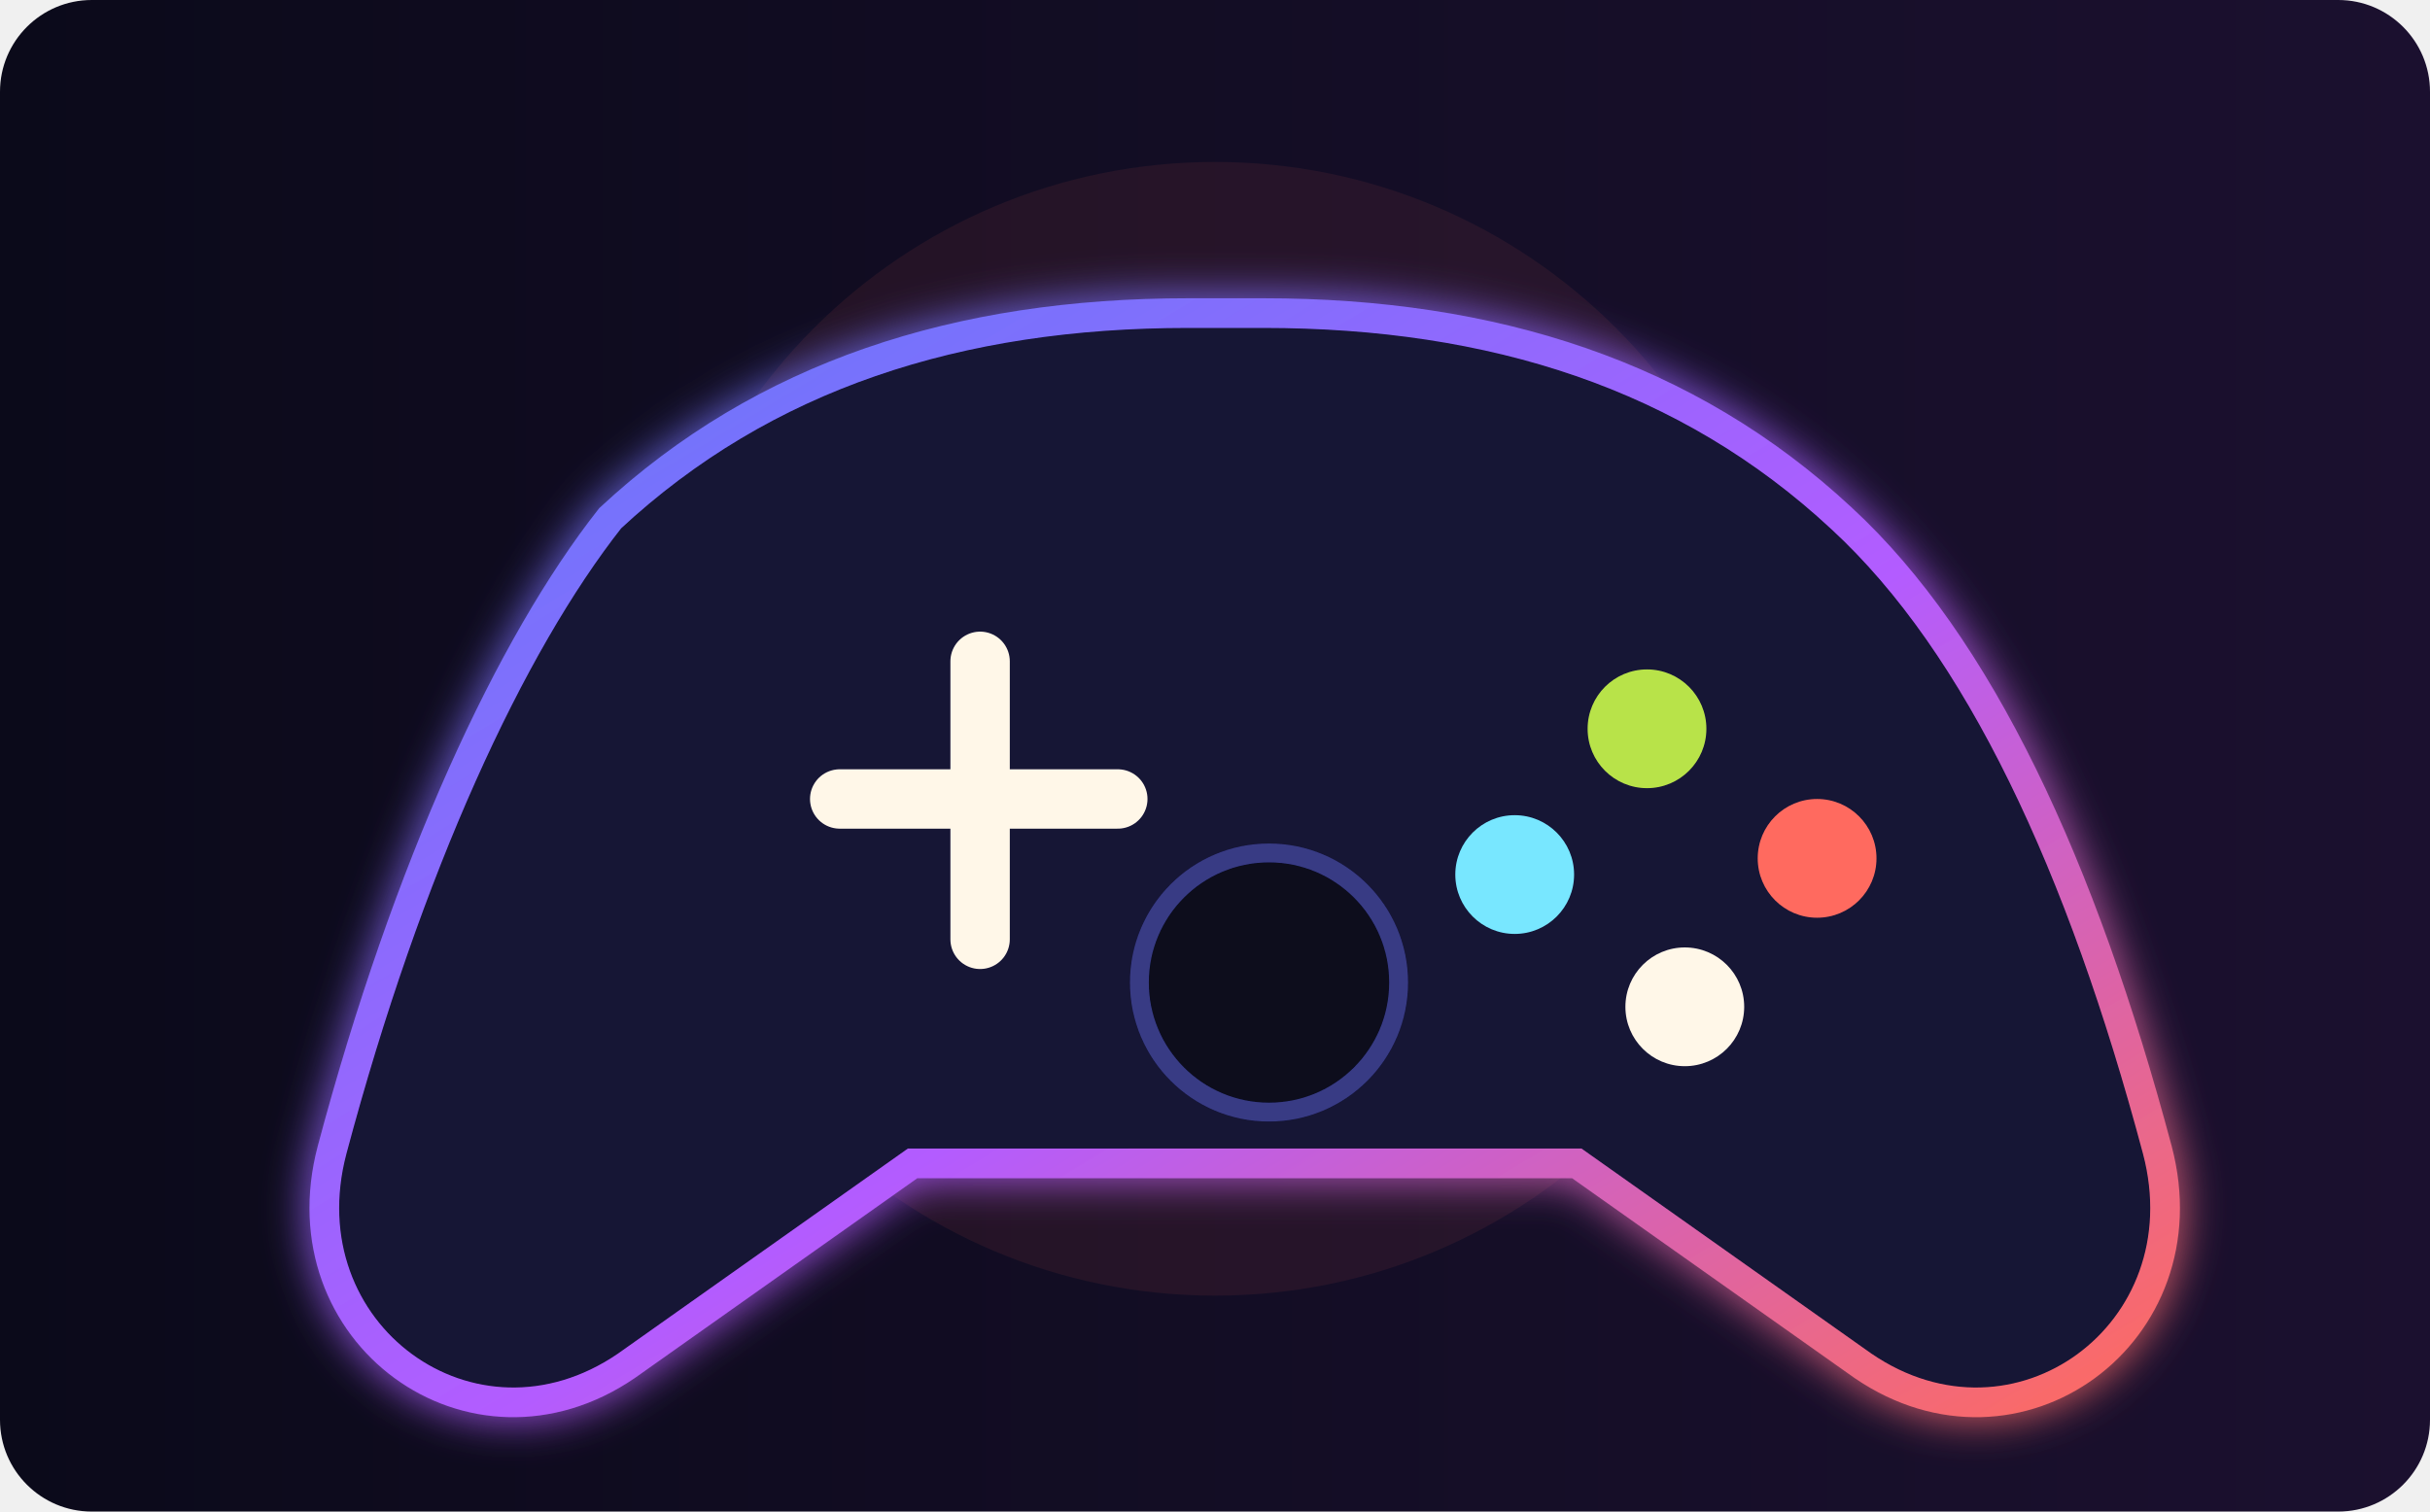
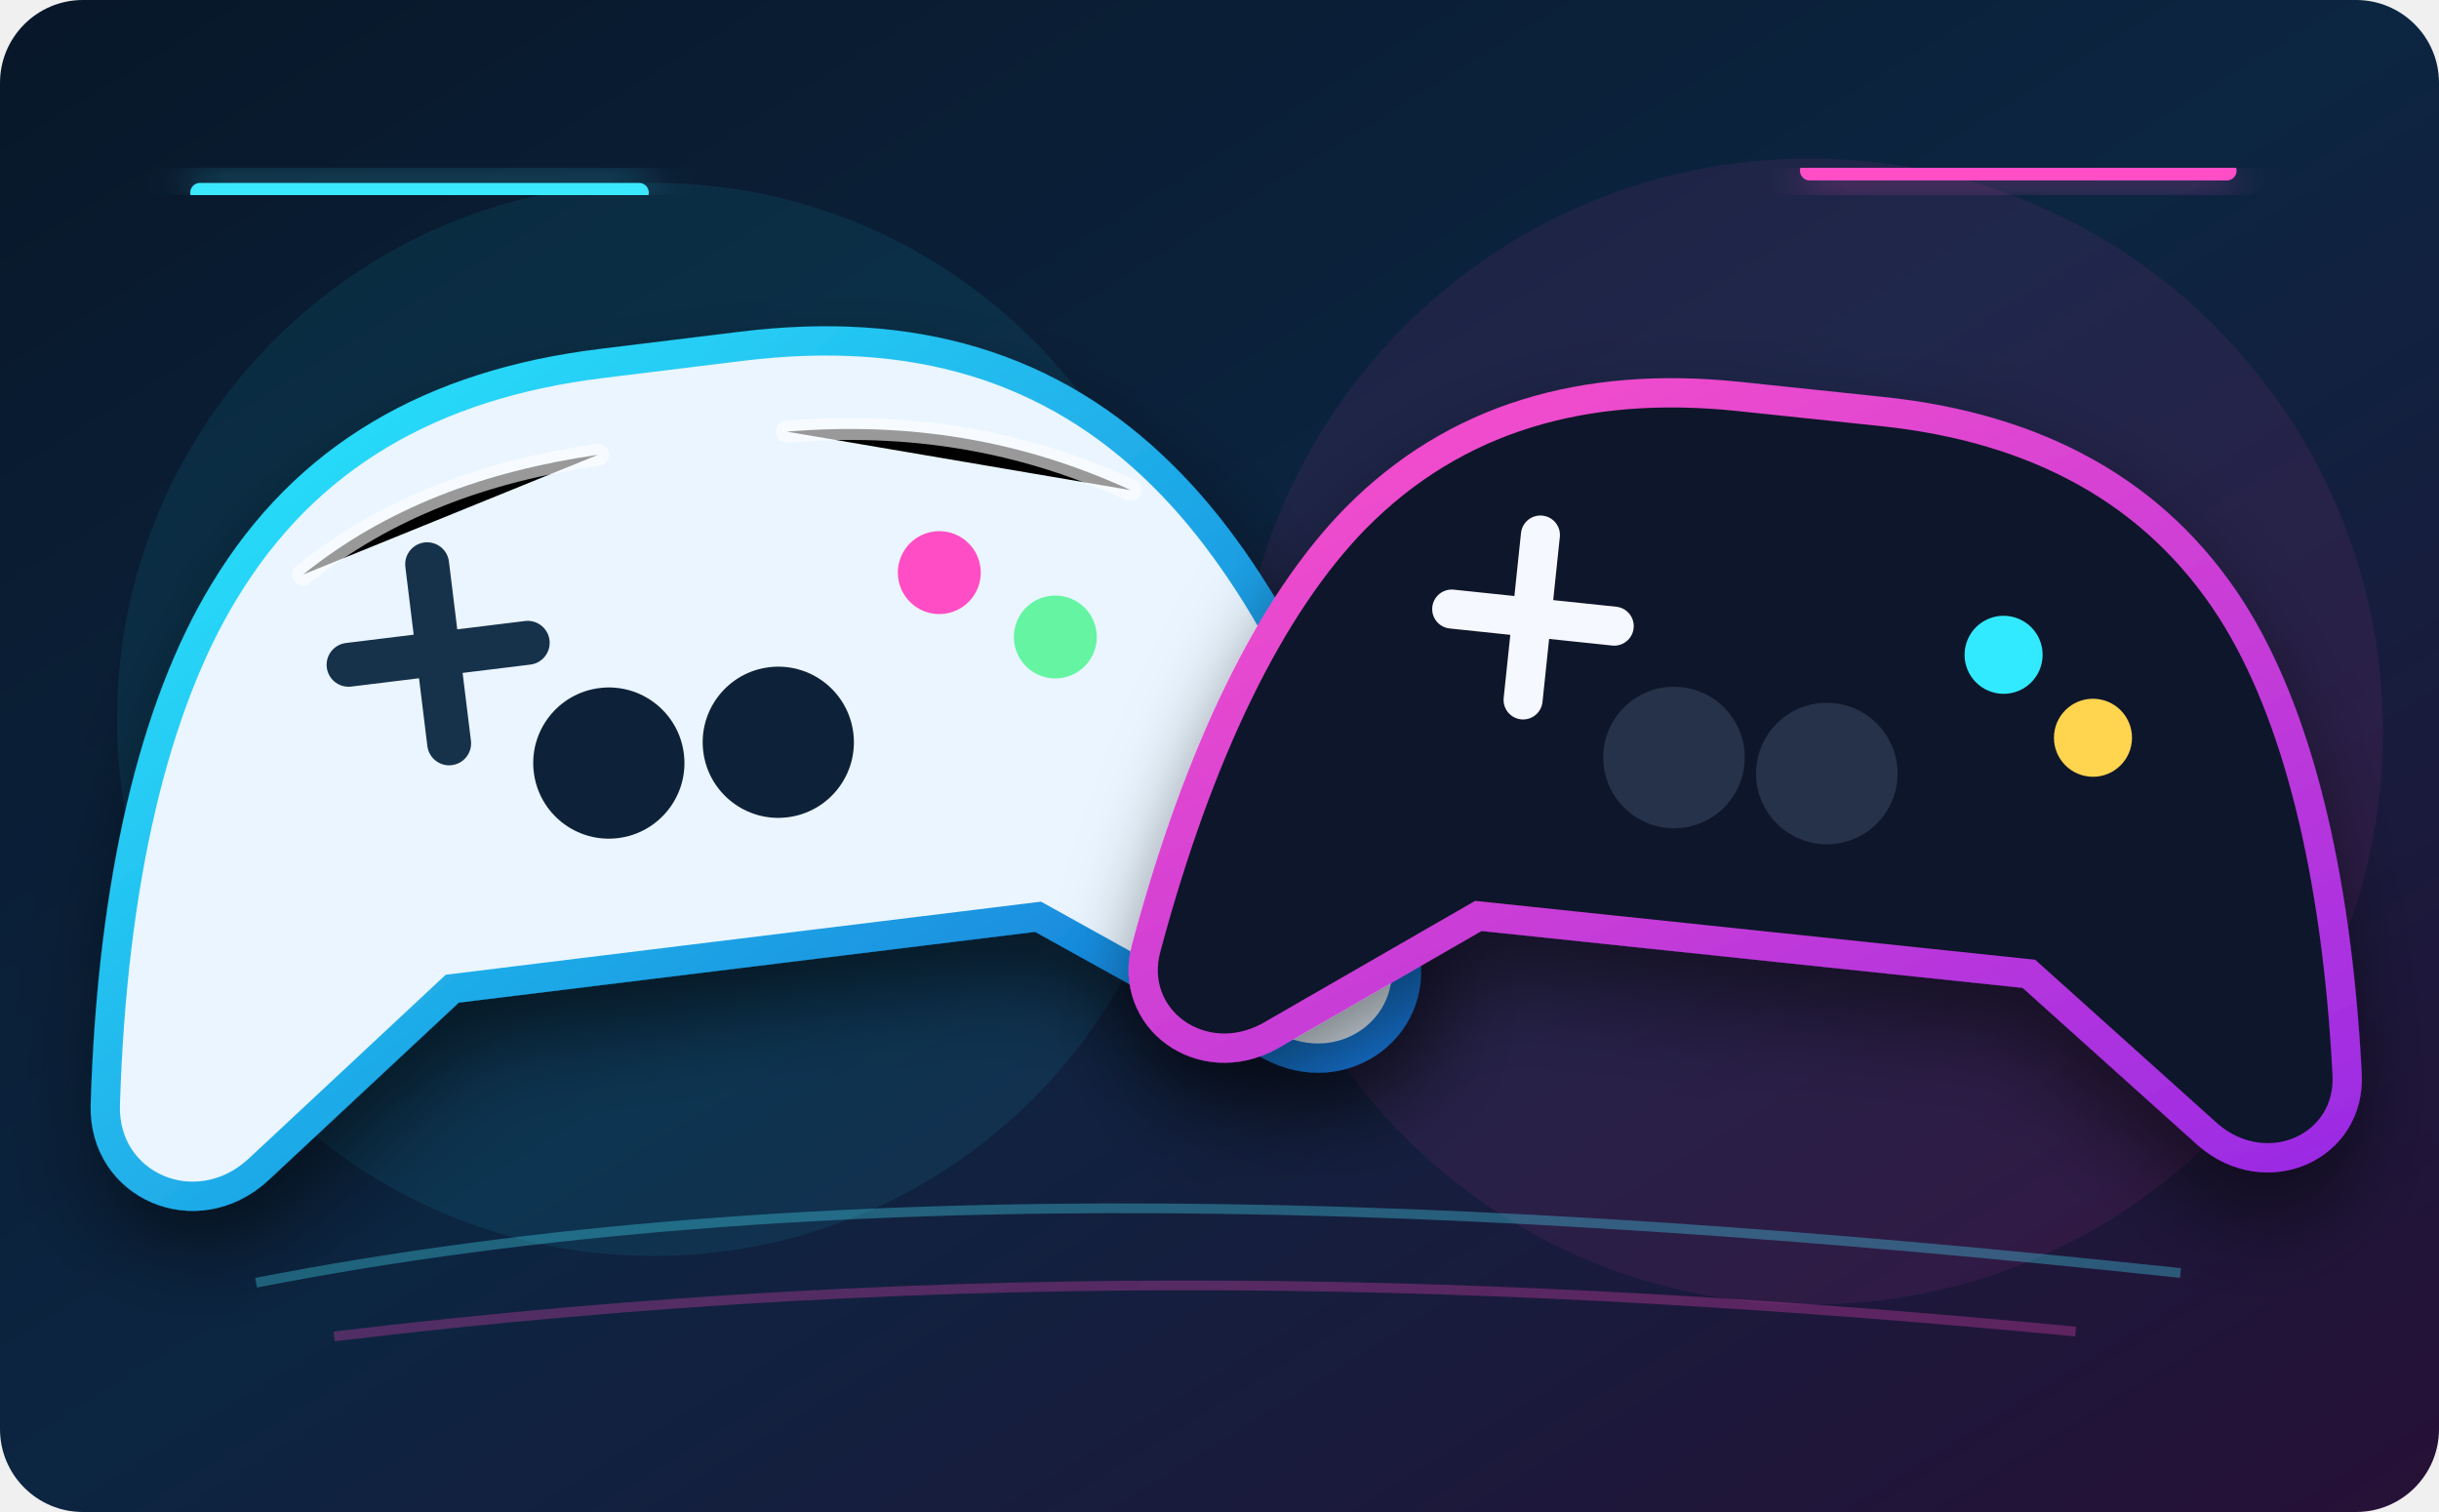
- <svg xmlns="http://www.w3.org/2000/svg" viewBox="0 0 900 560" role="img" aria-labelledby="title desc">
+ <svg xmlns="http://www.w3.org/2000/svg" viewBox="0 0 1000 620" role="img" aria-labelledby="t d">
  <defs>
-     <linearGradient id="bg">
-       <stop stop-color="#0B0A1A" />
-       <stop offset="1" stop-color="#1B102F" />
+     <linearGradient id="bg" x2="1" y2="1">
+       <stop stop-color="#081729" />
+       <stop offset=".5" stop-color="#0c2541" />
+       <stop offset="1" stop-color="#271037" />
    </linearGradient>
-     <linearGradient id="r" x1="0" y1="0" x2="1" y2="1">
-       <stop stop-color="#5C7CFA" />
-       <stop offset=".55" stop-color="#B35CFF" />
-       <stop offset="1" stop-color="#FF6B5E" />
+     <linearGradient id="blue" x2="1" y2="1">
+       <stop stop-color="#2cecff" />
+       <stop offset="1" stop-color="#1473d5" />
+     </linearGradient>
+     <linearGradient id="pink" x2="1" y2="1">
+       <stop stop-color="#ff52c8" />
+       <stop offset="1" stop-color="#9b2be4" />
    </linearGradient>
    <filter id="g">
      <feGaussianBlur stdDeviation="8" result="b" />
      <feMerge>
        <feMergeNode in="b" />
        <feMergeNode in="SourceGraphic" />
      </feMerge>
    </filter>
+     <filter id="s">
+       <feDropShadow dy="18" stdDeviation="18" flood-opacity=".5" />
+     </filter>
  </defs>
-   <rect width="900" height="560" rx="34" fill="url(#bg)" />
-   <circle cx="450" cy="270" r="210" fill="#FF6B5E" opacity=".08" />
-   <g transform="translate(94 80)" filter="url(#g)">
-     <path d="M132 112c57-53 129-76 214-76h28c85 0 157 23 214 76 51 47 89 129 117 234 18 68-52 119-109 80l-106-75H244l-106 75c-57 39-127-12-109-80 28-105 66-187 103-234Z" fill="#141236" stroke="url(#r)" stroke-width="11" />
-     <path d="M217 216h103m-51-51v103" stroke="#FFF7E8" stroke-width="22" stroke-linecap="round" />
-     <circle cx="516" cy="190" r="22" fill="#B8E34A" />
-     <circle cx="579" cy="238" r="22" fill="#FF6B5E" />
-     <circle cx="467" cy="244" r="22" fill="#78E7FF" />
-     <circle cx="530" cy="293" r="22" fill="#FFF7E8" />
-     <circle cx="376" cy="284" r="48" fill="#08091D" stroke="#373B84" stroke-width="7" />
+   <rect width="1000" height="620" rx="34" fill="url(#bg)" />
+   <circle cx="268" cy="295" r="220" fill="#1de9ff" opacity=".08" />
+   <circle cx="742" cy="300" r="235" fill="#ff43c2" opacity=".08" />
+   <g transform="translate(52 135) rotate(-7 220 155)" filter="url(#s)">
+     <path d="M47 86c40-51 95-74 165-74h58c70 0 125 23 165 74 34 43 60 112 74 203 5 33-31 54-59 34l-88-64H120l-88 64c-28 20-64-1-59-34 14-91 40-160 74-203z" fill="#eaf5ff" stroke="url(#blue)" stroke-width="12" />
+     <path d="M94 122h74m-37-37v74" stroke="#17304b" stroke-width="18" stroke-linecap="round" />
+     <circle cx="339" cy="114" r="17" fill="#ff4dc5" />
+     <circle cx="383" cy="146" r="17" fill="#65f5a2" />
+     <circle cx="265" cy="175" r="31" fill="#102238" />
+     <circle cx="195" cy="175" r="31" fill="#102238" />
+     <path d="M80 83c37-23 79-33 126-34M284 49c50 2 95 15 137 41" stroke="#fff" stroke-opacity=".6" stroke-width="9" stroke-linecap="round" />
+   </g>
+   <g transform="translate(505 151) rotate(6 205 145)" filter="url(#s)">
+     <path d="M43 78c36-45 87-66 151-66h59c64 0 115 21 151 66 31 39 54 102 67 184 5 30-28 49-54 31l-80-58H110l-80 58c-26 18-59-1-54-31 13-82 36-145 67-184z" fill="#11182a" stroke="url(#pink)" stroke-width="12" />
+     <path d="M86 111h67m-34-34v68" stroke="#f6f8ff" stroke-width="16" stroke-linecap="round" />
+     <circle cx="313" cy="106" r="16" fill="#32eaff" />
+     <circle cx="353" cy="136" r="16" fill="#ffd44f" />
+     <circle cx="246" cy="162" r="29" fill="#26314a" />
+     <circle cx="183" cy="162" r="29" fill="#26314a" />
+   </g>
+   <path d="M105 526c230-45 498-35 789-4" fill="none" stroke="#48e9ff" stroke-opacity=".32" stroke-width="4" />
+   <path d="M137 548c258-31 482-24 714-2" fill="none" stroke="#ff49c2" stroke-opacity=".28" stroke-width="4" />
+   <g fill="none" stroke-linecap="round" filter="url(#g)">
+     <path d="M82 79h180" stroke="#3ae9ff" stroke-width="8" />
+     <path d="M742 70h171" stroke="#ff4ec6" stroke-width="8" />
  </g>
</svg>
